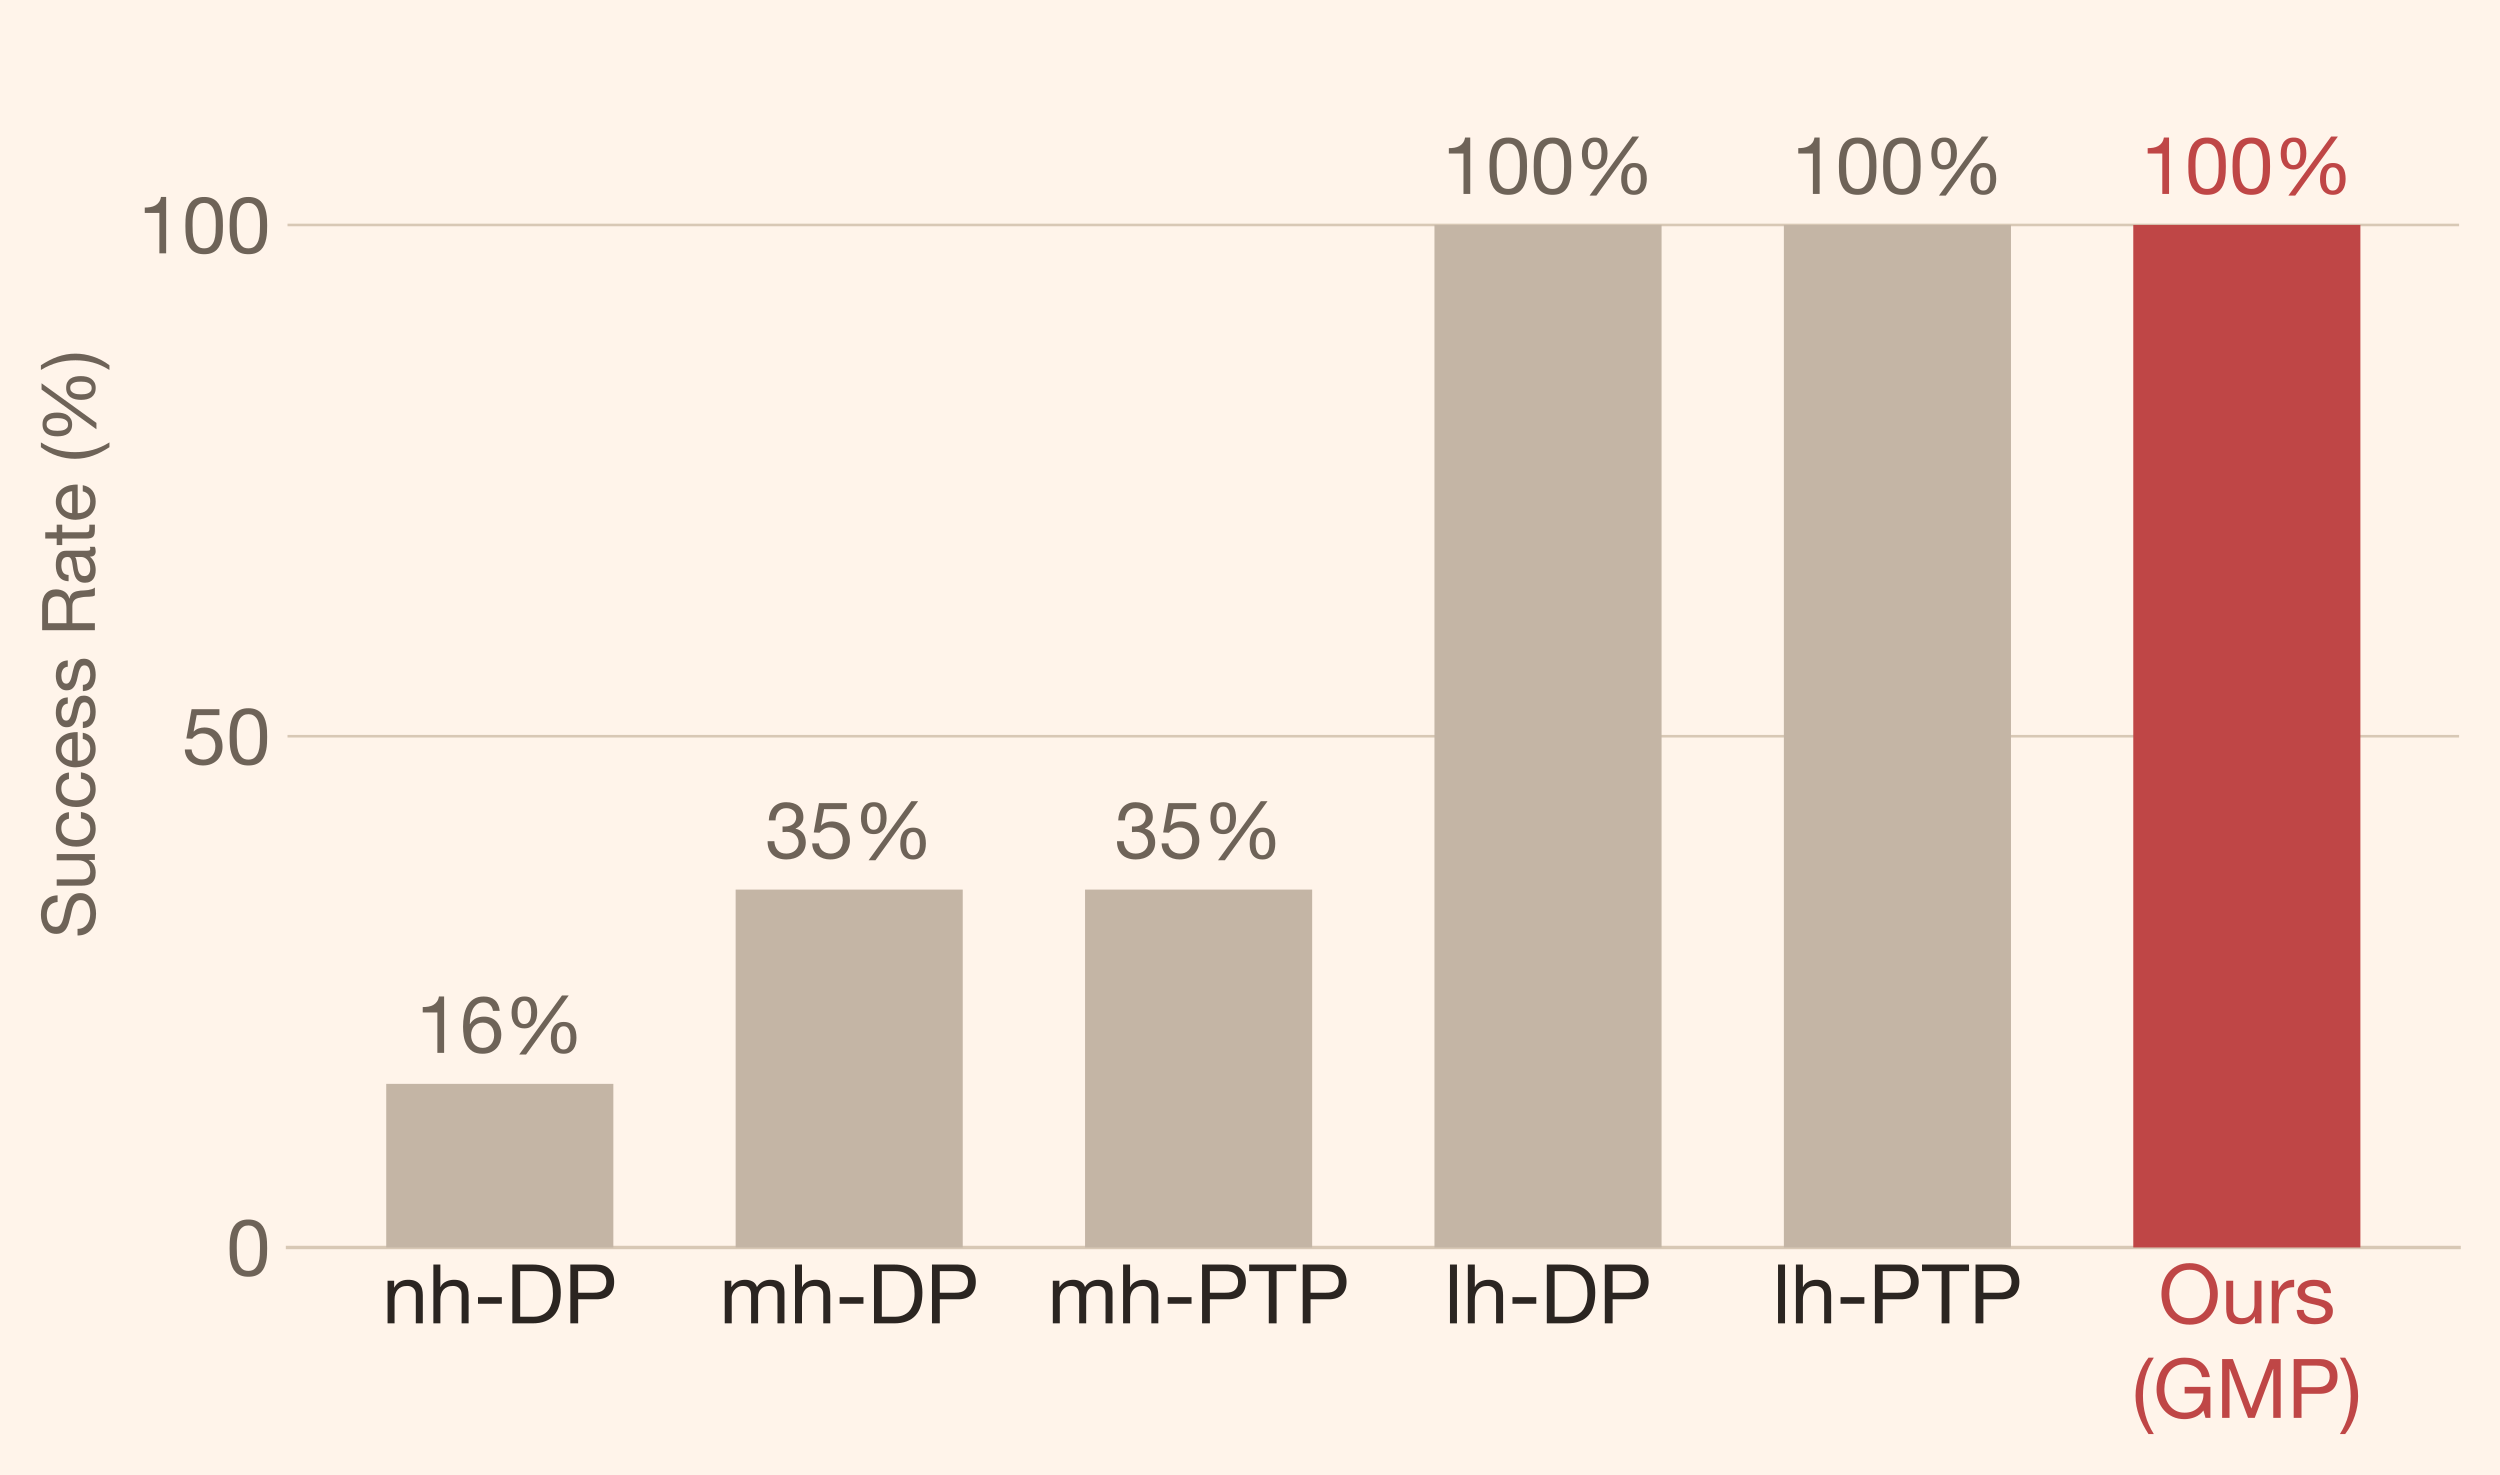
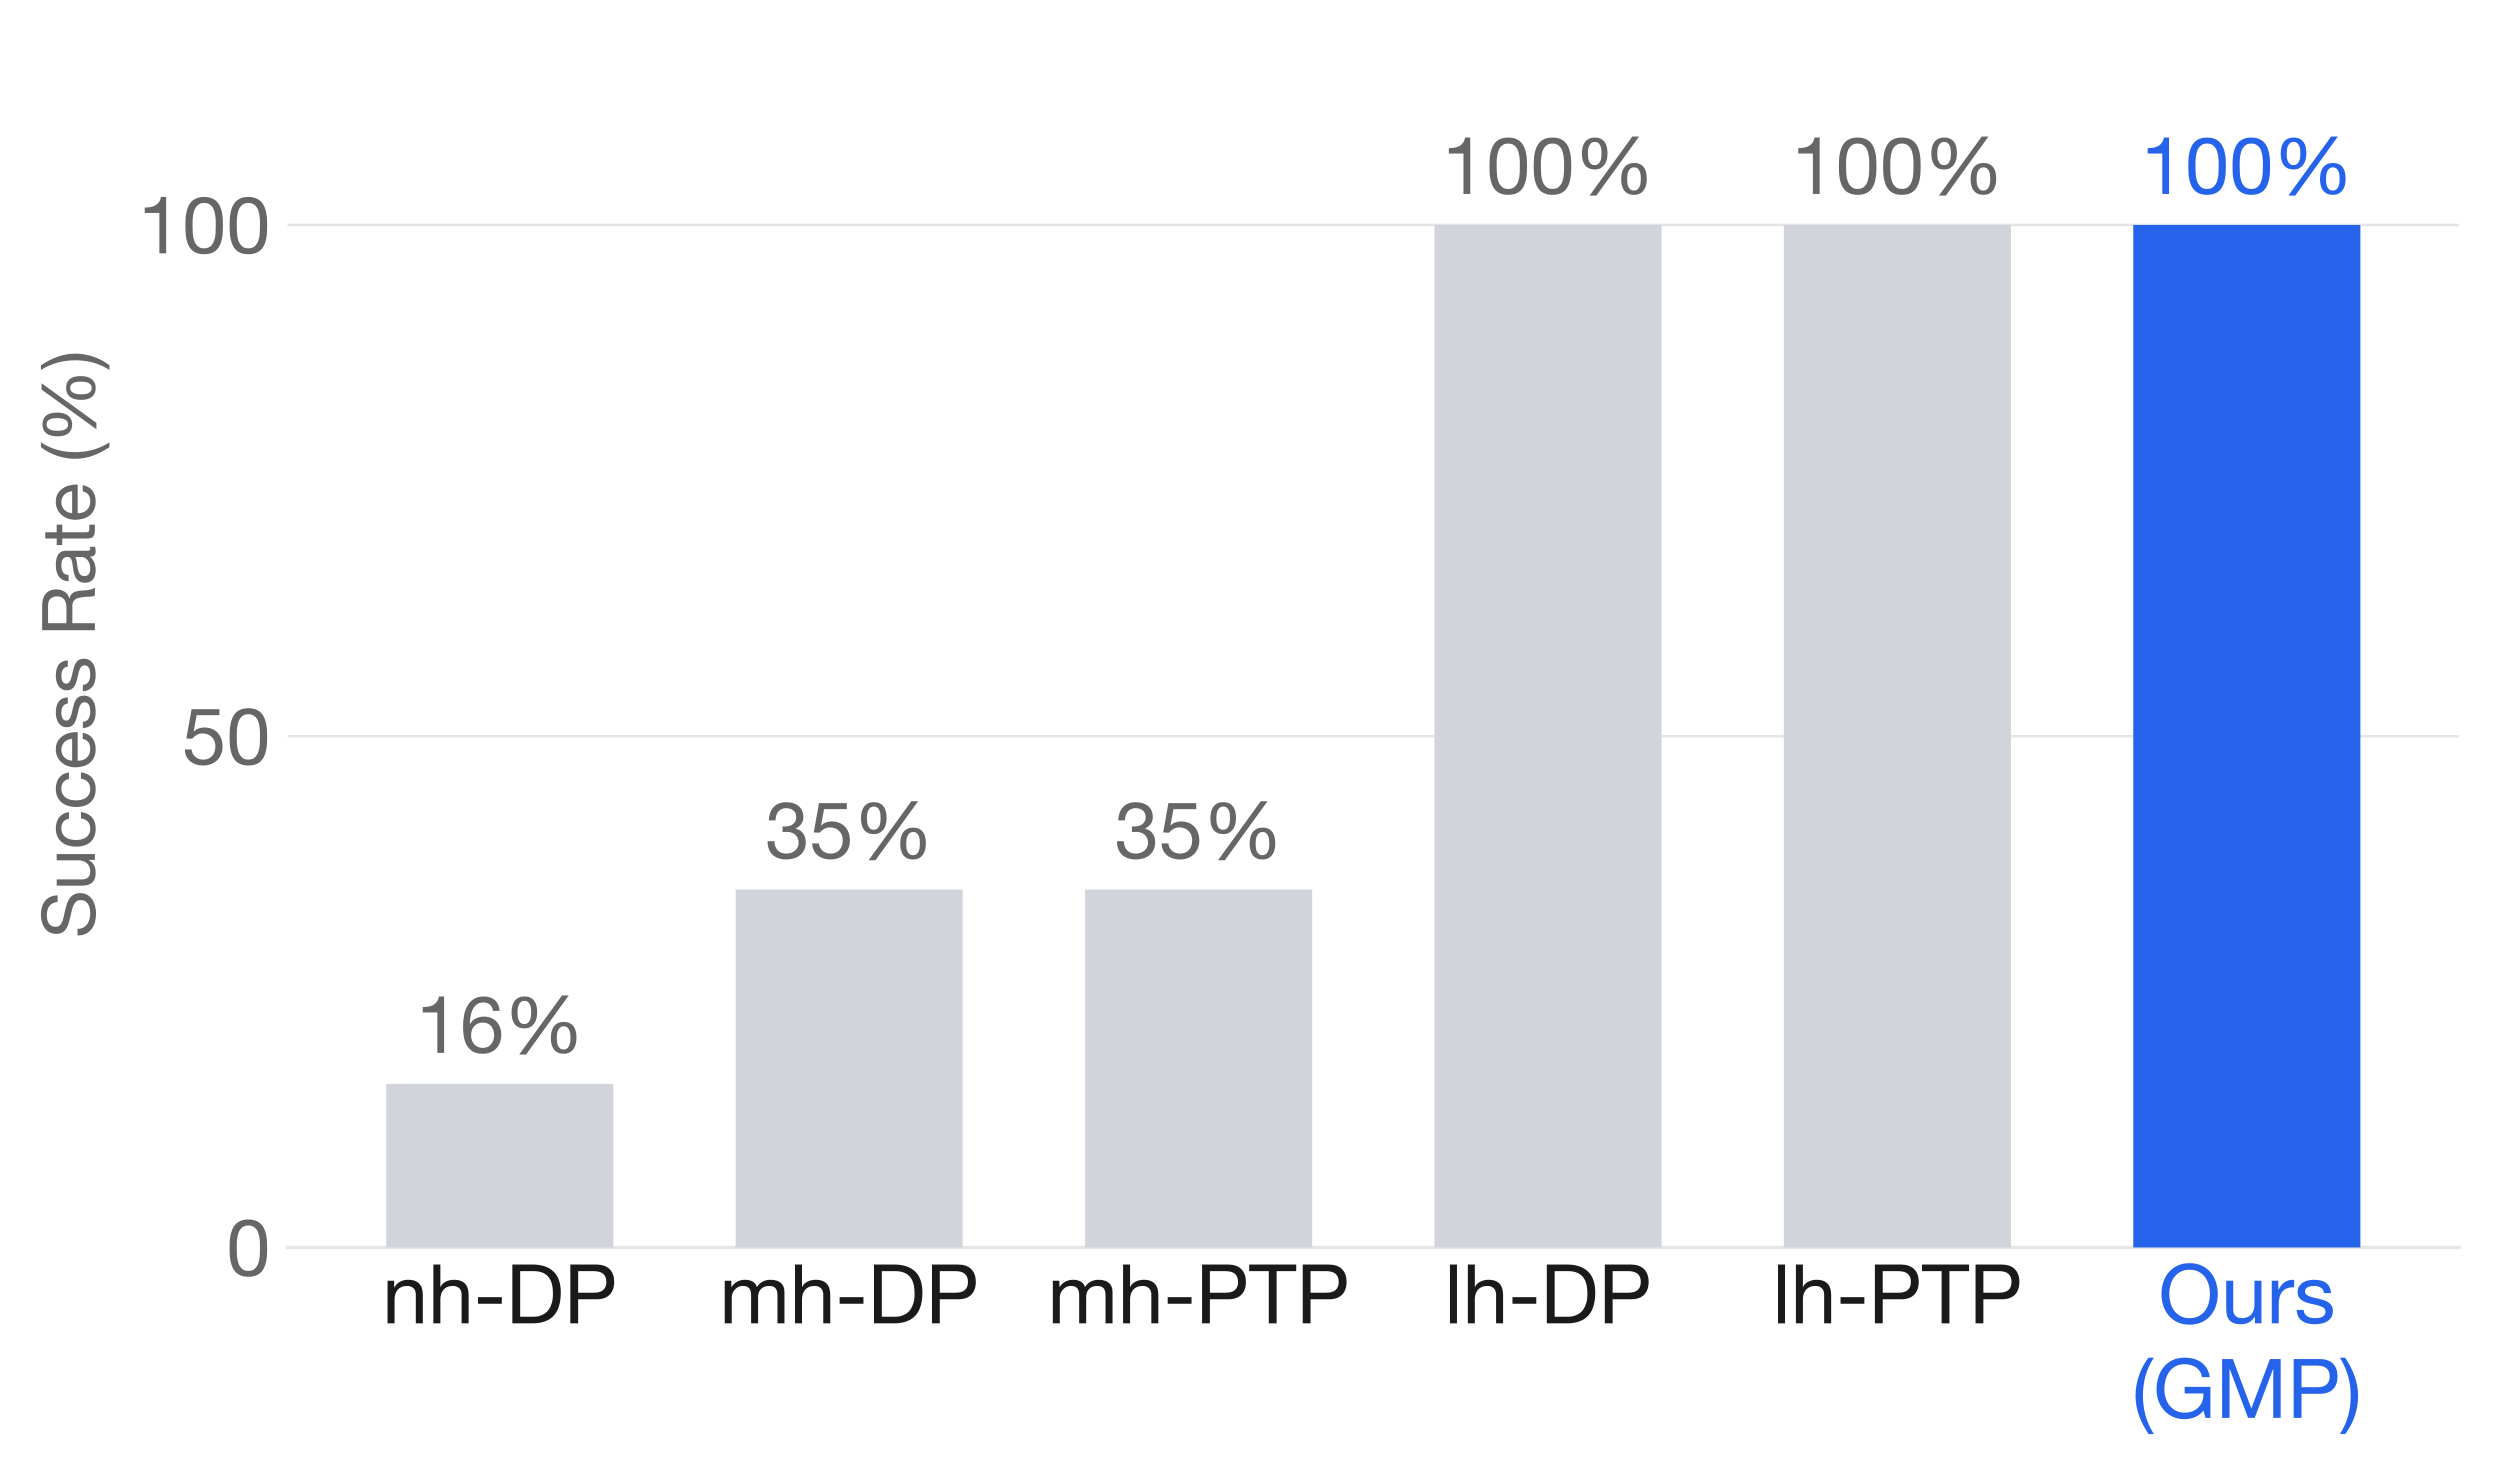
<svg xmlns="http://www.w3.org/2000/svg" xmlns:xlink="http://www.w3.org/1999/xlink" width="440.083pt" height="259.646pt" viewBox="0 0 440.083 259.646" version="1.1">
  <defs>
    <style type="text/css">*{stroke-linejoin: round; stroke-linecap: butt}</style>
  </defs>
  <g id="figure_1">
    <g id="patch_1">
-       <path d="M 0 259.646  L 440.083 259.646  L 440.083 0  L 0 0  z " style="fill: #fff4ea" />
+       <path d="M 0 259.646  L 440.083 259.646  L 440.083 0  L 0 0  z " style="fill: #ffffff" />
    </g>
    <g id="axes_1">
      <g id="patch_2">
-         <path d="M 50.613 219.6  L 432.883 219.6  L 432.883 7.2  L 50.613 7.2  z " style="fill: #fff4ea" />
+         <path d="M 50.613 219.6  L 432.883 219.6  L 432.883 7.2  L 50.613 7.2  z " style="fill: #ffffff" />
      </g>
      <g id="matplotlib.axis_1">
        <g id="xtick_1">
          <g id="line2d_1" />
          <g id="text_1">
-             <g style="fill: #2b2521" transform="translate(67.29484 232.9539) scale(0.145 -0.145)">
+             <g style="fill: #1a1a1a" transform="translate(67.29484 232.9539) scale(0.145 -0.145)">
              <defs>
                <path id="HelveticaNeue-6e" d="M 410 3309  L 410 0  L 954 0  L 954 1869  Q 954 2093 1014 2281  Q 1075 2470 1196 2611  Q 1318 2752 1500 2829  Q 1683 2906 1933 2906  Q 2246 2906 2425 2726  Q 2605 2547 2605 2240  L 2605 0  L 3149 0  L 3149 2176  Q 3149 2445 3094 2665  Q 3040 2886 2905 3046  Q 2771 3206 2553 3296  Q 2336 3386 2010 3386  Q 1274 3386 934 2784  L 922 2784  L 922 3309  L 410 3309  z " transform="scale(0.015625)" />
                <path id="HelveticaNeue-68" d="M 410 4570  L 410 0  L 954 0  L 954 1869  Q 954 2093 1014 2281  Q 1075 2470 1196 2611  Q 1318 2752 1500 2829  Q 1683 2906 1933 2906  Q 2246 2906 2425 2726  Q 2605 2547 2605 2240  L 2605 0  L 3149 0  L 3149 2176  Q 3149 2445 3094 2665  Q 3040 2886 2905 3046  Q 2771 3206 2553 3296  Q 2336 3386 2010 3386  Q 1862 3386 1705 3354  Q 1549 3322 1405 3254  Q 1261 3187 1145 3081  Q 1030 2976 966 2822  L 954 2822  L 954 4570  L 410 4570  z " transform="scale(0.015625)" />
                <path id="HelveticaNeue-2d" d="M 320 2035  L 320 1523  L 2170 1523  L 2170 2035  L 320 2035  z " transform="scale(0.015625)" />
                <path id="HelveticaNeue-44" d="M 1107 512  L 1107 4058  L 2131 4058  Q 2554 4058 2842 3939  Q 3130 3821 3312 3593  Q 3494 3366 3574 3043  Q 3654 2720 3654 2310  Q 3654 1888 3568 1590  Q 3482 1293 3347 1094  Q 3213 896 3043 781  Q 2874 666 2701 605  Q 2528 544 2374 528  Q 2221 512 2118 512  L 1107 512  z M 499 4570  L 499 0  L 2067 0  Q 2637 0 3053 160  Q 3469 320 3737 624  Q 4006 928 4134 1373  Q 4262 1818 4262 2394  Q 4262 3494 3692 4032  Q 3123 4570 2067 4570  L 499 4570  z " transform="scale(0.015625)" />
                <path id="HelveticaNeue-50" d="M 1107 2381  L 1107 4058  L 2298 4058  Q 2816 4058 3056 3843  Q 3296 3629 3296 3219  Q 3296 2810 3056 2592  Q 2816 2374 2298 2381  L 1107 2381  z M 499 4570  L 499 0  L 1107 0  L 1107 1869  L 2502 1869  Q 3194 1862 3549 2220  Q 3904 2579 3904 3219  Q 3904 3859 3549 4214  Q 3194 4570 2502 4570  L 499 4570  z " transform="scale(0.015625)" />
              </defs>
              <use xlink:href="#HelveticaNeue-6e" />
              <use xlink:href="#HelveticaNeue-68" transform="translate(55.59999 0)" />
              <use xlink:href="#HelveticaNeue-2d" transform="translate(111.2 0)" />
              <use xlink:href="#HelveticaNeue-44" transform="translate(150.1 0)" />
              <use xlink:href="#HelveticaNeue-50" transform="translate(220.5 0)" />
            </g>
          </g>
        </g>
        <g id="xtick_2">
          <g id="line2d_2" />
          <g id="text_2">
-             <g style="fill: #2b2521" transform="translate(126.649 232.9539) scale(0.145 -0.145)">
+             <g style="fill: #1a1a1a" transform="translate(126.649 232.9539) scale(0.145 -0.145)">
              <defs>
                <path id="HelveticaNeue-6d" d="M 410 3309  L 410 0  L 954 0  L 954 2061  Q 954 2157 1002 2301  Q 1050 2445 1155 2579  Q 1261 2714 1430 2810  Q 1600 2906 1837 2906  Q 2022 2906 2140 2851  Q 2259 2797 2329 2697  Q 2400 2598 2429 2464  Q 2458 2330 2458 2170  L 2458 0  L 3002 0  L 3002 2061  Q 3002 2445 3232 2675  Q 3462 2906 3866 2906  Q 4064 2906 4189 2848  Q 4314 2790 4384 2691  Q 4454 2592 4480 2457  Q 4506 2323 4506 2170  L 4506 0  L 5050 0  L 5050 2426  Q 5050 2682 4970 2864  Q 4890 3046 4746 3161  Q 4602 3277 4400 3331  Q 4198 3386 3949 3386  Q 3622 3386 3350 3238  Q 3078 3091 2912 2822  Q 2810 3130 2560 3258  Q 2310 3386 2003 3386  Q 1306 3386 934 2822  L 922 2822  L 922 3309  L 410 3309  z " transform="scale(0.015625)" />
              </defs>
              <use xlink:href="#HelveticaNeue-6d" />
              <use xlink:href="#HelveticaNeue-68" transform="translate(85.29999 0)" />
              <use xlink:href="#HelveticaNeue-2d" transform="translate(140.9 0)" />
              <use xlink:href="#HelveticaNeue-44" transform="translate(179.8 0)" />
              <use xlink:href="#HelveticaNeue-50" transform="translate(250.2 0)" />
            </g>
          </g>
        </g>
        <g id="xtick_3">
          <g id="line2d_3" />
          <g id="text_3">
-             <g style="fill: #2b2521" transform="translate(184.4014 232.9539) scale(0.145 -0.145)">
+             <g style="fill: #1a1a1a" transform="translate(184.4014 232.9539) scale(0.145 -0.145)">
              <defs>
                <path id="HelveticaNeue-54" d="M 1536 4058  L 1536 0  L 2144 0  L 2144 4058  L 3667 4058  L 3667 4570  L 13 4570  L 13 4058  L 1536 4058  z " transform="scale(0.015625)" />
              </defs>
              <use xlink:href="#HelveticaNeue-6d" />
              <use xlink:href="#HelveticaNeue-68" transform="translate(85.29999 0)" />
              <use xlink:href="#HelveticaNeue-2d" transform="translate(140.9 0)" />
              <use xlink:href="#HelveticaNeue-50" transform="translate(179.8 0)" />
              <use xlink:href="#HelveticaNeue-54" transform="translate(244.6 0)" />
              <use xlink:href="#HelveticaNeue-50" transform="translate(302 0)" />
            </g>
          </g>
        </g>
        <g id="xtick_4">
          <g id="line2d_4" />
          <g id="text_4">
-             <g style="fill: #2b2521" transform="translate(254.2386 232.9539) scale(0.145 -0.145)">
+             <g style="fill: #1a1a1a" transform="translate(254.2386 232.9539) scale(0.145 -0.145)">
              <defs>
                <path id="HelveticaNeue-6c" d="M 442 4570  L 442 0  L 986 0  L 986 4570  L 442 4570  z " transform="scale(0.015625)" />
              </defs>
              <use xlink:href="#HelveticaNeue-6c" />
              <use xlink:href="#HelveticaNeue-68" transform="translate(22.2 0)" />
              <use xlink:href="#HelveticaNeue-2d" transform="translate(77.79999 0)" />
              <use xlink:href="#HelveticaNeue-44" transform="translate(116.7 0)" />
              <use xlink:href="#HelveticaNeue-50" transform="translate(187.1 0)" />
            </g>
          </g>
        </g>
        <g id="xtick_5">
          <g id="line2d_5" />
          <g id="text_5">
-             <g style="fill: #2b2521" transform="translate(311.991 232.9539) scale(0.145 -0.145)">
+             <g style="fill: #1a1a1a" transform="translate(311.991 232.9539) scale(0.145 -0.145)">
              <use xlink:href="#HelveticaNeue-6c" />
              <use xlink:href="#HelveticaNeue-68" transform="translate(22.2 0)" />
              <use xlink:href="#HelveticaNeue-2d" transform="translate(77.79999 0)" />
              <use xlink:href="#HelveticaNeue-50" transform="translate(116.7 0)" />
              <use xlink:href="#HelveticaNeue-54" transform="translate(181.5 0)" />
              <use xlink:href="#HelveticaNeue-50" transform="translate(238.9 0)" />
            </g>
          </g>
        </g>
        <g id="xtick_6">
          <g id="line2d_6" />
          <g id="text_6">
-             <g style="fill: #bf4646" transform="translate(379.9375 232.9539) scale(0.145 -0.145)">
+             <g style="fill: #2563eb" transform="translate(379.9375 232.9539) scale(0.145 -0.145)">
              <defs>
                <path id="HelveticaNeue-4f" d="M 851 2285  Q 851 2630 940 2966  Q 1030 3302 1222 3571  Q 1414 3840 1715 4003  Q 2016 4166 2432 4166  Q 2848 4166 3149 4003  Q 3450 3840 3642 3571  Q 3834 3302 3923 2966  Q 4013 2630 4013 2285  Q 4013 1939 3923 1603  Q 3834 1267 3642 998  Q 3450 730 3149 566  Q 2848 403 2432 403  Q 2016 403 1715 566  Q 1414 730 1222 998  Q 1030 1267 940 1603  Q 851 1939 851 2285  z M 243 2285  Q 243 1818 380 1386  Q 518 954 793 621  Q 1069 288 1478 93  Q 1888 -102 2432 -102  Q 2976 -102 3385 93  Q 3795 288 4070 621  Q 4346 954 4483 1386  Q 4621 1818 4621 2285  Q 4621 2752 4483 3184  Q 4346 3616 4070 3949  Q 3795 4282 3385 4480  Q 2976 4678 2432 4678  Q 1888 4678 1478 4480  Q 1069 4282 793 3949  Q 518 3616 380 3184  Q 243 2752 243 2285  z " transform="scale(0.015625)" />
                <path id="HelveticaNeue-75" d="M 3149 0  L 3149 3309  L 2605 3309  L 2605 1440  Q 2605 1216 2544 1027  Q 2483 838 2361 697  Q 2240 557 2057 480  Q 1875 403 1626 403  Q 1312 403 1133 582  Q 954 762 954 1069  L 954 3309  L 410 3309  L 410 1133  Q 410 864 464 643  Q 518 422 652 262  Q 787 102 1004 16  Q 1222 -70 1549 -70  Q 1914 -70 2182 74  Q 2451 218 2624 525  L 2637 525  L 2637 0  L 3149 0  z " transform="scale(0.015625)" />
                <path id="HelveticaNeue-72" d="M 390 3309  L 390 0  L 934 0  L 934 1472  Q 934 1792 998 2038  Q 1062 2285 1203 2457  Q 1344 2630 1574 2720  Q 1805 2810 2131 2810  L 2131 3386  Q 1690 3398 1402 3206  Q 1114 3014 915 2611  L 902 2611  L 902 3309  L 390 3309  z " transform="scale(0.015625)" />
                <path id="HelveticaNeue-73" d="M 742 1043  L 198 1043  Q 211 736 326 521  Q 442 307 634 176  Q 826 45 1075 -12  Q 1325 -70 1600 -70  Q 1850 -70 2102 -22  Q 2355 26 2556 147  Q 2758 269 2883 467  Q 3008 666 3008 966  Q 3008 1203 2915 1363  Q 2822 1523 2672 1628  Q 2522 1734 2326 1798  Q 2131 1862 1926 1907  Q 1734 1952 1542 1993  Q 1350 2035 1196 2096  Q 1043 2157 944 2249  Q 845 2342 845 2483  Q 845 2611 909 2691  Q 973 2771 1075 2819  Q 1178 2867 1302 2886  Q 1427 2906 1549 2906  Q 1683 2906 1814 2877  Q 1946 2848 2054 2784  Q 2163 2720 2233 2614  Q 2304 2509 2317 2349  L 2861 2349  Q 2842 2650 2733 2851  Q 2624 3053 2441 3171  Q 2259 3290 2022 3338  Q 1786 3386 1504 3386  Q 1286 3386 1065 3331  Q 845 3277 669 3165  Q 493 3053 381 2873  Q 269 2694 269 2445  Q 269 2125 429 1945  Q 589 1766 829 1667  Q 1069 1568 1350 1513  Q 1632 1459 1872 1392  Q 2112 1325 2272 1216  Q 2432 1107 2432 896  Q 2432 742 2355 643  Q 2278 544 2160 493  Q 2042 442 1901 422  Q 1760 403 1632 403  Q 1466 403 1309 435  Q 1152 467 1027 540  Q 902 614 825 739  Q 749 864 742 1043  z " transform="scale(0.015625)" />
              </defs>
              <use xlink:href="#HelveticaNeue-4f" />
              <use xlink:href="#HelveticaNeue-75" transform="translate(75.99998 0)" />
              <use xlink:href="#HelveticaNeue-72" transform="translate(131.6 0)" />
              <use xlink:href="#HelveticaNeue-73" transform="translate(164.9 0)" />
            </g>
-             <g style="fill: #bf4646" transform="translate(375.2454 249.589) scale(0.145 -0.145)">
+             <g style="fill: #2563eb" transform="translate(375.2454 249.589) scale(0.145 -0.145)">
              <defs>
                <path id="HelveticaNeue-28" d="M 1306 -1261  L 1722 -1261  Q 1267 -525 1072 198  Q 877 922 877 1728  Q 877 2515 1069 3232  Q 1261 3949 1722 4678  L 1306 4678  Q 806 4019 553 3251  Q 301 2483 301 1728  Q 301 1306 371 922  Q 442 538 573 173  Q 704 -192 889 -547  Q 1075 -902 1306 -1261  z " transform="scale(0.015625)" />
                <path id="HelveticaNeue-47" d="M 3917 570  L 4077 0  L 4461 0  L 4461 2406  L 2458 2406  L 2458 1894  L 3917 1894  Q 3930 1581 3834 1309  Q 3738 1037 3549 835  Q 3360 634 3085 518  Q 2810 403 2451 403  Q 2067 403 1776 553  Q 1485 704 1286 957  Q 1088 1210 985 1539  Q 883 1869 883 2227  Q 883 2592 972 2941  Q 1062 3290 1251 3562  Q 1440 3834 1737 4000  Q 2035 4166 2451 4166  Q 2707 4166 2934 4105  Q 3162 4045 3341 3923  Q 3520 3802 3641 3613  Q 3763 3424 3808 3162  L 4416 3162  Q 4352 3565 4176 3849  Q 4000 4134 3741 4320  Q 3482 4506 3152 4592  Q 2822 4678 2451 4678  Q 1907 4678 1500 4476  Q 1094 4275 822 3936  Q 550 3597 412 3145  Q 275 2694 275 2195  Q 275 1747 422 1331  Q 570 915 851 595  Q 1133 275 1536 86  Q 1939 -102 2451 -102  Q 2854 -102 3251 54  Q 3648 211 3917 570  z " transform="scale(0.015625)" />
                <path id="HelveticaNeue-4d" d="M 512 4570  L 512 0  L 1088 0  L 1088 3802  L 1101 3802  L 2528 0  L 3046 0  L 4474 3802  L 4486 3802  L 4486 0  L 5062 0  L 5062 4570  L 4230 4570  L 2784 730  L 1344 4570  L 512 4570  z " transform="scale(0.015625)" />
                <path id="HelveticaNeue-29" d="M -58 -1261  L 352 -1261  Q 851 -602 1104 163  Q 1357 928 1357 1683  Q 1357 2106 1286 2490  Q 1216 2874 1085 3242  Q 954 3610 768 3965  Q 582 4320 352 4678  L -58 4678  Q 390 3942 585 3216  Q 781 2490 781 1683  Q 781 902 589 182  Q 397 -538 -58 -1261  z " transform="scale(0.015625)" />
              </defs>
              <use xlink:href="#HelveticaNeue-28" />
              <use xlink:href="#HelveticaNeue-47" transform="translate(25.89999 0)" />
              <use xlink:href="#HelveticaNeue-4d" transform="translate(101.8 0)" />
              <use xlink:href="#HelveticaNeue-50" transform="translate(188.9 0)" />
              <use xlink:href="#HelveticaNeue-29" transform="translate(253.7 0)" />
            </g>
          </g>
        </g>
      </g>
      <g id="matplotlib.axis_2">
        <g id="ytick_1">
          <g id="line2d_7">
-             <path d="M 50.613 219.6  L 432.883 219.6  " clip-path="url(#pcfb83f460d)" style="fill: none; stroke: #d8c8b5; stroke-width: 0.45; stroke-linecap: square" />
+             <path d="M 50.613 219.6  L 432.883 219.6  " clip-path="url(#p4e3137ba46)" style="fill: none; stroke: #e5e5e5; stroke-width: 0.45; stroke-linecap: square" />
          </g>
          <g id="line2d_8" />
          <g id="text_7">
-             <g style="fill: #6e6358" transform="translate(39.82984 224.5984) scale(0.14 -0.14)">
+             <g style="fill: #666666" transform="translate(39.82984 224.5984) scale(0.14 -0.14)">
              <defs>
                <path id="HelveticaNeue-30" d="M 845 2234  Q 845 2400 848 2601  Q 851 2803 880 3004  Q 909 3206 963 3398  Q 1018 3590 1123 3734  Q 1229 3878 1389 3968  Q 1549 4058 1779 4058  Q 2010 4058 2170 3968  Q 2330 3878 2435 3734  Q 2541 3590 2595 3398  Q 2650 3206 2678 3004  Q 2707 2803 2710 2601  Q 2714 2400 2714 2234  Q 2714 1978 2698 1661  Q 2682 1344 2595 1065  Q 2509 787 2317 595  Q 2125 403 1779 403  Q 1434 403 1242 595  Q 1050 787 963 1065  Q 877 1344 861 1661  Q 845 1978 845 2234  z M 269 2227  Q 269 1978 281 1709  Q 294 1440 345 1184  Q 397 928 493 701  Q 589 474 755 301  Q 922 128 1174 29  Q 1427 -70 1779 -70  Q 2138 -70 2387 29  Q 2637 128 2803 301  Q 2970 474 3066 701  Q 3162 928 3213 1184  Q 3264 1440 3277 1709  Q 3290 1978 3290 2227  Q 3290 2477 3277 2745  Q 3264 3014 3213 3270  Q 3162 3526 3066 3756  Q 2970 3987 2803 4160  Q 2637 4333 2384 4435  Q 2131 4538 1779 4538  Q 1427 4538 1174 4435  Q 922 4333 755 4160  Q 589 3987 493 3756  Q 397 3526 345 3270  Q 294 3014 281 2745  Q 269 2477 269 2227  z " transform="scale(0.015625)" />
              </defs>
              <use xlink:href="#HelveticaNeue-30" />
            </g>
          </g>
        </g>
        <g id="ytick_2">
          <g id="line2d_9">
-             <path d="M 50.613 129.6  L 432.883 129.6  " clip-path="url(#pcfb83f460d)" style="fill: none; stroke: #d8c8b5; stroke-width: 0.45; stroke-linecap: square" />
+             <path d="M 50.613 129.6  L 432.883 129.6  " clip-path="url(#p4e3137ba46)" style="fill: none; stroke: #e5e5e5; stroke-width: 0.45; stroke-linecap: square" />
          </g>
          <g id="line2d_10" />
          <g id="text_8">
-             <g style="fill: #6e6358" transform="translate(32.04672 134.5984) scale(0.14 -0.14)">
+             <g style="fill: #666666" transform="translate(32.04672 134.5984) scale(0.14 -0.14)">
              <defs>
                <path id="HelveticaNeue-35" d="M 3008 3981  L 3008 4461  L 768 4461  L 346 2106  L 813 2080  Q 973 2272 1181 2390  Q 1389 2509 1658 2509  Q 1888 2509 2077 2432  Q 2266 2355 2400 2217  Q 2534 2080 2608 1891  Q 2682 1702 2682 1478  Q 2682 1210 2605 1008  Q 2528 806 2397 672  Q 2266 538 2090 470  Q 1914 403 1722 403  Q 1517 403 1347 464  Q 1178 525 1053 637  Q 928 749 854 899  Q 781 1050 768 1222  L 224 1222  Q 230 915 345 672  Q 461 429 659 265  Q 858 102 1117 16  Q 1376 -70 1670 -70  Q 2067 -70 2364 54  Q 2662 179 2860 390  Q 3059 602 3158 874  Q 3258 1146 3258 1434  Q 3258 1824 3142 2115  Q 3027 2406 2828 2601  Q 2630 2797 2361 2893  Q 2093 2989 1792 2989  Q 1562 2989 1328 2909  Q 1094 2829 947 2662  L 934 2675  L 1178 3981  L 3008 3981  z " transform="scale(0.015625)" />
              </defs>
              <use xlink:href="#HelveticaNeue-35" />
              <use xlink:href="#HelveticaNeue-30" transform="translate(55.59999 0)" />
            </g>
          </g>
        </g>
        <g id="ytick_3">
          <g id="line2d_11">
-             <path d="M 50.613 39.6  L 432.883 39.6  " clip-path="url(#pcfb83f460d)" style="fill: none; stroke: #d8c8b5; stroke-width: 0.45; stroke-linecap: square" />
+             <path d="M 50.613 39.6  L 432.883 39.6  " clip-path="url(#p4e3137ba46)" style="fill: none; stroke: #e5e5e5; stroke-width: 0.45; stroke-linecap: square" />
          </g>
          <g id="line2d_12" />
          <g id="text_9">
-             <g style="fill: #6e6358" transform="translate(24.26359 44.59844) scale(0.14 -0.14)">
+             <g style="fill: #666666" transform="translate(24.26359 44.59844) scale(0.14 -0.14)">
              <defs>
                <path id="HelveticaNeue-31" d="M 2278 0  L 2278 4538  L 1862 4538  Q 1818 4282 1696 4115  Q 1574 3949 1398 3853  Q 1222 3757 1004 3721  Q 787 3686 557 3686  L 557 3251  L 1734 3251  L 1734 0  L 2278 0  z " transform="scale(0.015625)" />
              </defs>
              <use xlink:href="#HelveticaNeue-31" />
              <use xlink:href="#HelveticaNeue-30" transform="translate(55.59999 0)" />
              <use xlink:href="#HelveticaNeue-30" transform="translate(111.2 0)" />
            </g>
          </g>
        </g>
        <g id="text_10">
-           <g style="fill: #6e6358" transform="translate(16.70219 165.1603) rotate(-90) scale(0.13 -0.13)">
+           <g style="fill: #666666" transform="translate(16.70219 165.1603) rotate(-90) scale(0.13 -0.13)">
            <defs>
              <path id="HelveticaNeue-53" d="M 3142 3232  L 3718 3232  Q 3706 3610 3574 3882  Q 3443 4154 3216 4333  Q 2989 4512 2688 4595  Q 2387 4678 2035 4678  Q 1722 4678 1424 4598  Q 1126 4518 892 4355  Q 659 4192 518 3939  Q 378 3686 378 3341  Q 378 3027 502 2819  Q 627 2611 835 2480  Q 1043 2349 1305 2269  Q 1568 2189 1840 2128  Q 2112 2067 2374 2009  Q 2637 1952 2845 1859  Q 3053 1766 3177 1619  Q 3302 1472 3302 1235  Q 3302 986 3200 826  Q 3098 666 2931 573  Q 2765 480 2557 441  Q 2349 403 2144 403  Q 1888 403 1645 467  Q 1402 531 1219 665  Q 1037 800 925 1008  Q 813 1216 813 1504  L 237 1504  Q 237 1088 387 784  Q 538 480 797 285  Q 1056 90 1398 -6  Q 1741 -102 2125 -102  Q 2438 -102 2755 -28  Q 3072 45 3328 208  Q 3584 371 3747 630  Q 3910 890 3910 1254  Q 3910 1594 3785 1818  Q 3661 2042 3453 2189  Q 3245 2336 2982 2422  Q 2720 2509 2448 2573  Q 2176 2637 1913 2691  Q 1651 2746 1443 2829  Q 1235 2912 1110 3043  Q 986 3174 986 3386  Q 986 3610 1072 3760  Q 1158 3910 1302 4000  Q 1446 4090 1632 4128  Q 1818 4166 2010 4166  Q 2483 4166 2787 3945  Q 3091 3725 3142 3232  z " transform="scale(0.015625)" />
              <path id="HelveticaNeue-63" d="M 2656 2246  L 3219 2246  Q 3187 2541 3065 2755  Q 2944 2970 2755 3110  Q 2566 3251 2320 3318  Q 2074 3386 1792 3386  Q 1402 3386 1107 3248  Q 813 3110 617 2870  Q 422 2630 326 2307  Q 230 1984 230 1613  Q 230 1242 329 931  Q 429 621 624 397  Q 819 173 1110 51  Q 1402 -70 1779 -70  Q 2413 -70 2781 262  Q 3149 595 3238 1210  L 2682 1210  Q 2630 826 2403 614  Q 2176 403 1773 403  Q 1517 403 1331 505  Q 1146 608 1030 777  Q 915 947 860 1164  Q 806 1382 806 1613  Q 806 1862 857 2096  Q 909 2330 1027 2509  Q 1146 2688 1344 2797  Q 1542 2906 1837 2906  Q 2182 2906 2387 2733  Q 2592 2560 2656 2246  z " transform="scale(0.015625)" />
              <path id="HelveticaNeue-65" d="M 2707 1971  L 806 1971  Q 819 2163 889 2332  Q 960 2502 1081 2630  Q 1203 2758 1372 2832  Q 1542 2906 1754 2906  Q 1958 2906 2128 2832  Q 2298 2758 2422 2633  Q 2547 2509 2620 2336  Q 2694 2163 2707 1971  z M 3232 1050  L 2694 1050  Q 2624 723 2403 563  Q 2182 403 1837 403  Q 1568 403 1369 492  Q 1171 582 1043 732  Q 915 883 857 1078  Q 800 1274 806 1491  L 3283 1491  Q 3296 1792 3229 2125  Q 3162 2458 2986 2739  Q 2810 3021 2518 3203  Q 2227 3386 1786 3386  Q 1446 3386 1161 3258  Q 877 3130 669 2899  Q 461 2669 345 2355  Q 230 2042 230 1664  Q 243 1286 342 966  Q 442 646 640 416  Q 838 186 1129 58  Q 1421 -70 1818 -70  Q 2381 -70 2752 211  Q 3123 493 3232 1050  z " transform="scale(0.015625)" />
              <path id="HelveticaNeue-20" transform="scale(0.015625)" />
              <path id="HelveticaNeue-52" d="M 499 4570  L 499 0  L 1107 0  L 1107 1952  L 2592 1952  Q 2816 1952 2950 1885  Q 3085 1818 3168 1706  Q 3251 1594 3289 1443  Q 3328 1293 3354 1126  Q 3386 960 3392 787  Q 3398 614 3404 464  Q 3411 314 3433 192  Q 3456 70 3520 0  L 4198 0  Q 4102 115 4054 265  Q 4006 416 3980 582  Q 3955 749 3948 921  Q 3942 1094 3930 1261  Q 3910 1427 3875 1580  Q 3840 1734 3766 1859  Q 3693 1984 3568 2073  Q 3443 2163 3245 2202  L 3245 2214  Q 3661 2330 3849 2643  Q 4038 2957 4038 3373  Q 4038 3930 3670 4250  Q 3302 4570 2650 4570  L 499 4570  z M 2374 2464  L 1107 2464  L 1107 4058  L 2618 4058  Q 3046 4058 3238 3840  Q 3430 3622 3430 3277  Q 3430 3027 3344 2870  Q 3258 2714 3114 2621  Q 2970 2528 2778 2496  Q 2586 2464 2374 2464  z " transform="scale(0.015625)" />
              <path id="HelveticaNeue-61" d="M 3341 13  Q 3200 -70 2950 -70  Q 2739 -70 2614 48  Q 2490 166 2490 435  Q 2266 166 1968 48  Q 1670 -70 1325 -70  Q 1101 -70 899 -19  Q 698 32 550 141  Q 403 250 316 426  Q 230 602 230 851  Q 230 1133 326 1312  Q 422 1491 579 1603  Q 736 1715 937 1772  Q 1139 1830 1350 1869  Q 1574 1914 1776 1936  Q 1978 1958 2131 2000  Q 2285 2042 2374 2122  Q 2464 2202 2464 2355  Q 2464 2534 2397 2643  Q 2330 2752 2224 2809  Q 2118 2867 1987 2886  Q 1856 2906 1728 2906  Q 1382 2906 1152 2774  Q 922 2643 902 2278  L 358 2278  Q 371 2586 486 2797  Q 602 3008 794 3139  Q 986 3270 1232 3328  Q 1478 3386 1760 3386  Q 1984 3386 2205 3354  Q 2426 3322 2605 3222  Q 2784 3123 2893 2944  Q 3002 2765 3002 2477  L 3002 774  Q 3002 582 3024 492  Q 3046 403 3174 403  Q 3245 403 3341 435  L 3341 13  z M 2458 1709  Q 2355 1632 2188 1597  Q 2022 1562 1840 1539  Q 1658 1517 1472 1488  Q 1286 1459 1139 1395  Q 992 1331 899 1212  Q 806 1094 806 890  Q 806 755 860 662  Q 915 570 1001 512  Q 1088 454 1203 428  Q 1318 403 1446 403  Q 1715 403 1907 476  Q 2099 550 2220 662  Q 2342 774 2400 905  Q 2458 1037 2458 1152  L 2458 1709  z " transform="scale(0.015625)" />
              <path id="HelveticaNeue-74" d="M 1165 3309  L 1165 4301  L 621 4301  L 621 3309  L 58 3309  L 58 2829  L 621 2829  L 621 723  Q 621 493 665 352  Q 710 211 803 134  Q 896 58 1046 29  Q 1197 0 1408 0  L 1824 0  L 1824 480  L 1574 480  Q 1446 480 1366 489  Q 1286 499 1241 531  Q 1197 563 1181 620  Q 1165 678 1165 774  L 1165 2829  L 1824 2829  L 1824 3309  L 1165 3309  z " transform="scale(0.015625)" />
              <path id="HelveticaNeue-25" d="M 1069 3251  Q 1069 3398 1088 3561  Q 1107 3725 1168 3862  Q 1229 4000 1337 4093  Q 1446 4186 1626 4186  Q 1811 4186 1916 4093  Q 2022 4000 2080 3862  Q 2138 3725 2154 3561  Q 2170 3398 2170 3258  Q 2170 3110 2150 2944  Q 2131 2778 2070 2640  Q 2010 2502 1901 2412  Q 1792 2323 1606 2323  Q 1427 2323 1321 2416  Q 1216 2509 1158 2646  Q 1101 2784 1085 2947  Q 1069 3110 1069 3251  z M 589 3238  Q 589 2976 643 2745  Q 698 2515 819 2342  Q 941 2170 1139 2070  Q 1338 1971 1626 1971  Q 1907 1971 2099 2080  Q 2291 2189 2416 2365  Q 2541 2541 2595 2774  Q 2650 3008 2650 3258  Q 2650 3520 2602 3753  Q 2554 3987 2435 4160  Q 2317 4333 2121 4435  Q 1926 4538 1626 4538  Q 1331 4538 1132 4432  Q 934 4326 812 4147  Q 691 3968 640 3734  Q 589 3501 589 3238  z M 4230 1203  Q 4230 1350 4249 1513  Q 4269 1677 4329 1814  Q 4390 1952 4499 2045  Q 4608 2138 4787 2138  Q 4973 2138 5078 2045  Q 5184 1952 5241 1814  Q 5299 1677 5315 1513  Q 5331 1350 5331 1210  Q 5331 1062 5312 896  Q 5293 730 5232 592  Q 5171 454 5062 364  Q 4954 275 4768 275  Q 4589 275 4483 368  Q 4378 461 4320 598  Q 4262 736 4246 899  Q 4230 1062 4230 1203  z M 3750 1190  Q 3750 928 3804 697  Q 3859 467 3980 297  Q 4102 128 4300 29  Q 4499 -70 4787 -70  Q 5069 -70 5261 35  Q 5453 141 5577 317  Q 5702 493 5756 726  Q 5811 960 5811 1210  Q 5811 1472 5763 1705  Q 5715 1939 5596 2112  Q 5478 2285 5283 2387  Q 5088 2490 4787 2490  Q 4493 2490 4294 2384  Q 4096 2278 3974 2099  Q 3853 1920 3801 1686  Q 3750 1453 3750 1190  z M 4646 4621  L 1203 -134  L 1754 -134  L 5190 4621  L 4646 4621  z " transform="scale(0.015625)" />
            </defs>
            <use xlink:href="#HelveticaNeue-53" />
            <use xlink:href="#HelveticaNeue-75" transform="translate(64.79999 0)" />
            <use xlink:href="#HelveticaNeue-63" transform="translate(120.4 0)" />
            <use xlink:href="#HelveticaNeue-63" transform="translate(174.1 0)" />
            <use xlink:href="#HelveticaNeue-65" transform="translate(227.8 0)" />
            <use xlink:href="#HelveticaNeue-73" transform="translate(281.5 0)" />
            <use xlink:href="#HelveticaNeue-73" transform="translate(331.5 0)" />
            <use xlink:href="#HelveticaNeue-20" transform="translate(381.4999 0)" />
            <use xlink:href="#HelveticaNeue-52" transform="translate(409.2999 0)" />
            <use xlink:href="#HelveticaNeue-61" transform="translate(477.7999 0)" />
            <use xlink:href="#HelveticaNeue-74" transform="translate(531.4999 0)" />
            <use xlink:href="#HelveticaNeue-65" transform="translate(562.9999 0)" />
            <use xlink:href="#HelveticaNeue-20" transform="translate(616.6999 0)" />
            <use xlink:href="#HelveticaNeue-28" transform="translate(644.4999 0)" />
            <use xlink:href="#HelveticaNeue-25" transform="translate(670.3999 0)" />
            <use xlink:href="#HelveticaNeue-29" transform="translate(770.3999 0)" />
          </g>
        </g>
      </g>
      <g id="patch_3">
-         <path d="M 50.613 219.6  L 432.883 219.6  " style="fill: none; stroke: #d8c8b5; stroke-width: 0.6; stroke-linejoin: miter; stroke-linecap: square" />
+         <path d="M 50.613 219.6  L 432.883 219.6  " style="fill: none; stroke: #e5e5e5; stroke-width: 0.6; stroke-linejoin: miter; stroke-linecap: square" />
      </g>
      <g id="patch_4">
-         <path d="M 67.989 219.6  L 107.969 219.6  L 107.969 190.8  L 67.989 190.8  z " clip-path="url(#pcfb83f460d)" style="fill: #c4b5a5" />
+         <path d="M 67.989 219.6  L 107.969 219.6  L 107.969 190.8  L 67.989 190.8  z " clip-path="url(#p4e3137ba46)" style="fill: #d1d5db" />
      </g>
      <g id="patch_5">
-         <path d="M 129.497 219.6  L 169.476 219.6  L 169.476 156.6  L 129.497 156.6  z " clip-path="url(#pcfb83f460d)" style="fill: #c4b5a5" />
+         <path d="M 129.497 219.6  L 169.476 219.6  L 169.476 156.6  L 129.497 156.6  z " clip-path="url(#p4e3137ba46)" style="fill: #d1d5db" />
      </g>
      <g id="patch_6">
-         <path d="M 191.004 219.6  L 230.984 219.6  L 230.984 156.6  L 191.004 156.6  z " clip-path="url(#pcfb83f460d)" style="fill: #c4b5a5" />
+         <path d="M 191.004 219.6  L 230.984 219.6  L 230.984 156.6  L 191.004 156.6  z " clip-path="url(#p4e3137ba46)" style="fill: #d1d5db" />
      </g>
      <g id="patch_7">
-         <path d="M 252.512 219.6  L 292.492 219.6  L 292.492 39.6  L 252.512 39.6  z " clip-path="url(#pcfb83f460d)" style="fill: #c4b5a5" />
+         <path d="M 252.512 219.6  L 292.492 219.6  L 292.492 39.6  L 252.512 39.6  z " clip-path="url(#p4e3137ba46)" style="fill: #d1d5db" />
      </g>
      <g id="patch_8">
-         <path d="M 314.019 219.6  L 353.999 219.6  L 353.999 39.6  L 314.019 39.6  z " clip-path="url(#pcfb83f460d)" style="fill: #c4b5a5" />
+         <path d="M 314.019 219.6  L 353.999 219.6  L 353.999 39.6  L 314.019 39.6  z " clip-path="url(#p4e3137ba46)" style="fill: #d1d5db" />
      </g>
      <g id="patch_9">
-         <path d="M 375.527 219.6  L 415.507 219.6  L 415.507 39.6  L 375.527 39.6  z " clip-path="url(#pcfb83f460d)" style="fill: #bf4646" />
+         <path d="M 375.527 219.6  L 415.507 219.6  L 415.507 39.6  L 375.527 39.6  z " clip-path="url(#p4e3137ba46)" style="fill: #2563eb" />
      </g>
      <g id="text_11">
-         <g style="fill: #6e6358" transform="translate(73.19574 185.3416) scale(0.14 -0.14)">
+         <g style="fill: #666666" transform="translate(73.19574 185.3416) scale(0.14 -0.14)">
          <defs>
            <path id="HelveticaNeue-36" d="M 2650 3379  L 3194 3379  Q 3142 3942 2809 4240  Q 2477 4538 1914 4538  Q 1427 4538 1107 4333  Q 787 4128 595 3789  Q 403 3450 323 3011  Q 243 2573 243 2106  Q 243 1747 297 1363  Q 352 979 518 659  Q 685 339 992 134  Q 1299 -70 1805 -70  Q 2234 -70 2525 74  Q 2816 218 2992 438  Q 3168 659 3245 928  Q 3322 1197 3322 1446  Q 3322 1760 3226 2029  Q 3130 2298 2954 2496  Q 2778 2694 2518 2806  Q 2259 2918 1933 2918  Q 1562 2918 1277 2777  Q 992 2637 800 2323  L 787 2336  Q 794 2598 838 2899  Q 883 3200 1001 3459  Q 1120 3718 1331 3888  Q 1542 4058 1888 4058  Q 2214 4058 2412 3872  Q 2611 3686 2650 3379  z M 1830 2438  Q 2061 2438 2233 2355  Q 2406 2272 2521 2134  Q 2637 1997 2691 1808  Q 2746 1619 2746 1408  Q 2746 1210 2685 1027  Q 2624 845 2509 704  Q 2394 563 2224 483  Q 2054 403 1830 403  Q 1606 403 1430 483  Q 1254 563 1136 697  Q 1018 832 954 1017  Q 890 1203 890 1414  Q 890 1626 950 1814  Q 1011 2003 1132 2140  Q 1254 2278 1427 2358  Q 1600 2438 1830 2438  z " transform="scale(0.015625)" />
          </defs>
          <use xlink:href="#HelveticaNeue-31" />
          <use xlink:href="#HelveticaNeue-36" transform="translate(55.59999 0)" />
          <use xlink:href="#HelveticaNeue-25" transform="translate(111.2 0)" />
        </g>
      </g>
      <g id="text_12">
-         <g style="fill: #6e6358" transform="translate(134.7034 151.1416) scale(0.14 -0.14)">
+         <g style="fill: #666666" transform="translate(134.7034 151.1416) scale(0.14 -0.14)">
          <defs>
            <path id="HelveticaNeue-33" d="M 1395 2592  L 1395 2131  Q 1549 2150 1722 2150  Q 1926 2150 2102 2096  Q 2278 2042 2406 1930  Q 2534 1818 2611 1654  Q 2688 1491 2688 1280  Q 2688 1075 2608 912  Q 2528 749 2393 637  Q 2259 525 2080 464  Q 1901 403 1702 403  Q 1235 403 992 681  Q 749 960 736 1402  L 192 1402  Q 186 1050 291 774  Q 397 499 595 310  Q 794 122 1075 26  Q 1357 -70 1702 -70  Q 2022 -70 2307 16  Q 2592 102 2803 275  Q 3014 448 3139 707  Q 3264 966 3264 1306  Q 3264 1715 3062 2016  Q 2861 2317 2445 2406  L 2445 2419  Q 2714 2541 2893 2777  Q 3072 3014 3072 3322  Q 3072 3635 2966 3865  Q 2861 4096 2675 4243  Q 2490 4390 2237 4464  Q 1984 4538 1690 4538  Q 1350 4538 1091 4429  Q 832 4320 659 4128  Q 486 3936 393 3667  Q 301 3398 288 3072  L 832 3072  Q 832 3270 883 3449  Q 934 3629 1040 3763  Q 1146 3898 1309 3978  Q 1472 4058 1690 4058  Q 2035 4058 2265 3875  Q 2496 3693 2496 3328  Q 2496 3149 2425 3008  Q 2355 2867 2236 2774  Q 2118 2682 1961 2634  Q 1805 2586 1632 2586  L 1517 2586  Q 1485 2586 1453 2586  Q 1427 2586 1395 2592  z " transform="scale(0.015625)" />
          </defs>
          <use xlink:href="#HelveticaNeue-33" />
          <use xlink:href="#HelveticaNeue-35" transform="translate(55.59999 0)" />
          <use xlink:href="#HelveticaNeue-25" transform="translate(111.2 0)" />
        </g>
      </g>
      <g id="text_13">
-         <g style="fill: #6e6358" transform="translate(196.211 151.1416) scale(0.14 -0.14)">
+         <g style="fill: #666666" transform="translate(196.211 151.1416) scale(0.14 -0.14)">
          <use xlink:href="#HelveticaNeue-33" />
          <use xlink:href="#HelveticaNeue-35" transform="translate(55.59999 0)" />
          <use xlink:href="#HelveticaNeue-25" transform="translate(111.2 0)" />
        </g>
      </g>
      <g id="text_14">
-         <g style="fill: #6e6358" transform="translate(253.8271 34.14156) scale(0.14 -0.14)">
+         <g style="fill: #666666" transform="translate(253.8271 34.14156) scale(0.14 -0.14)">
          <use xlink:href="#HelveticaNeue-31" />
          <use xlink:href="#HelveticaNeue-30" transform="translate(55.59999 0)" />
          <use xlink:href="#HelveticaNeue-30" transform="translate(111.2 0)" />
          <use xlink:href="#HelveticaNeue-25" transform="translate(166.8 0)" />
        </g>
      </g>
      <g id="text_15">
-         <g style="fill: #6e6358" transform="translate(315.3347 34.14156) scale(0.14 -0.14)">
+         <g style="fill: #666666" transform="translate(315.3347 34.14156) scale(0.14 -0.14)">
          <use xlink:href="#HelveticaNeue-31" />
          <use xlink:href="#HelveticaNeue-30" transform="translate(55.59999 0)" />
          <use xlink:href="#HelveticaNeue-30" transform="translate(111.2 0)" />
          <use xlink:href="#HelveticaNeue-25" transform="translate(166.8 0)" />
        </g>
      </g>
      <g id="text_16">
-         <g style="fill: #bf4646" transform="translate(376.8424 34.14156) scale(0.14 -0.14)">
+         <g style="fill: #2563eb" transform="translate(376.8424 34.14156) scale(0.14 -0.14)">
          <use xlink:href="#HelveticaNeue-31" />
          <use xlink:href="#HelveticaNeue-30" transform="translate(55.59999 0)" />
          <use xlink:href="#HelveticaNeue-30" transform="translate(111.2 0)" />
          <use xlink:href="#HelveticaNeue-25" transform="translate(166.8 0)" />
        </g>
      </g>
    </g>
  </g>
  <defs>
-     <clipPath id="pcfb83f460d">
+     <clipPath id="p4e3137ba46">
      <rect x="50.613" y="7.2" width="382.27" height="212.4" />
    </clipPath>
  </defs>
</svg>
